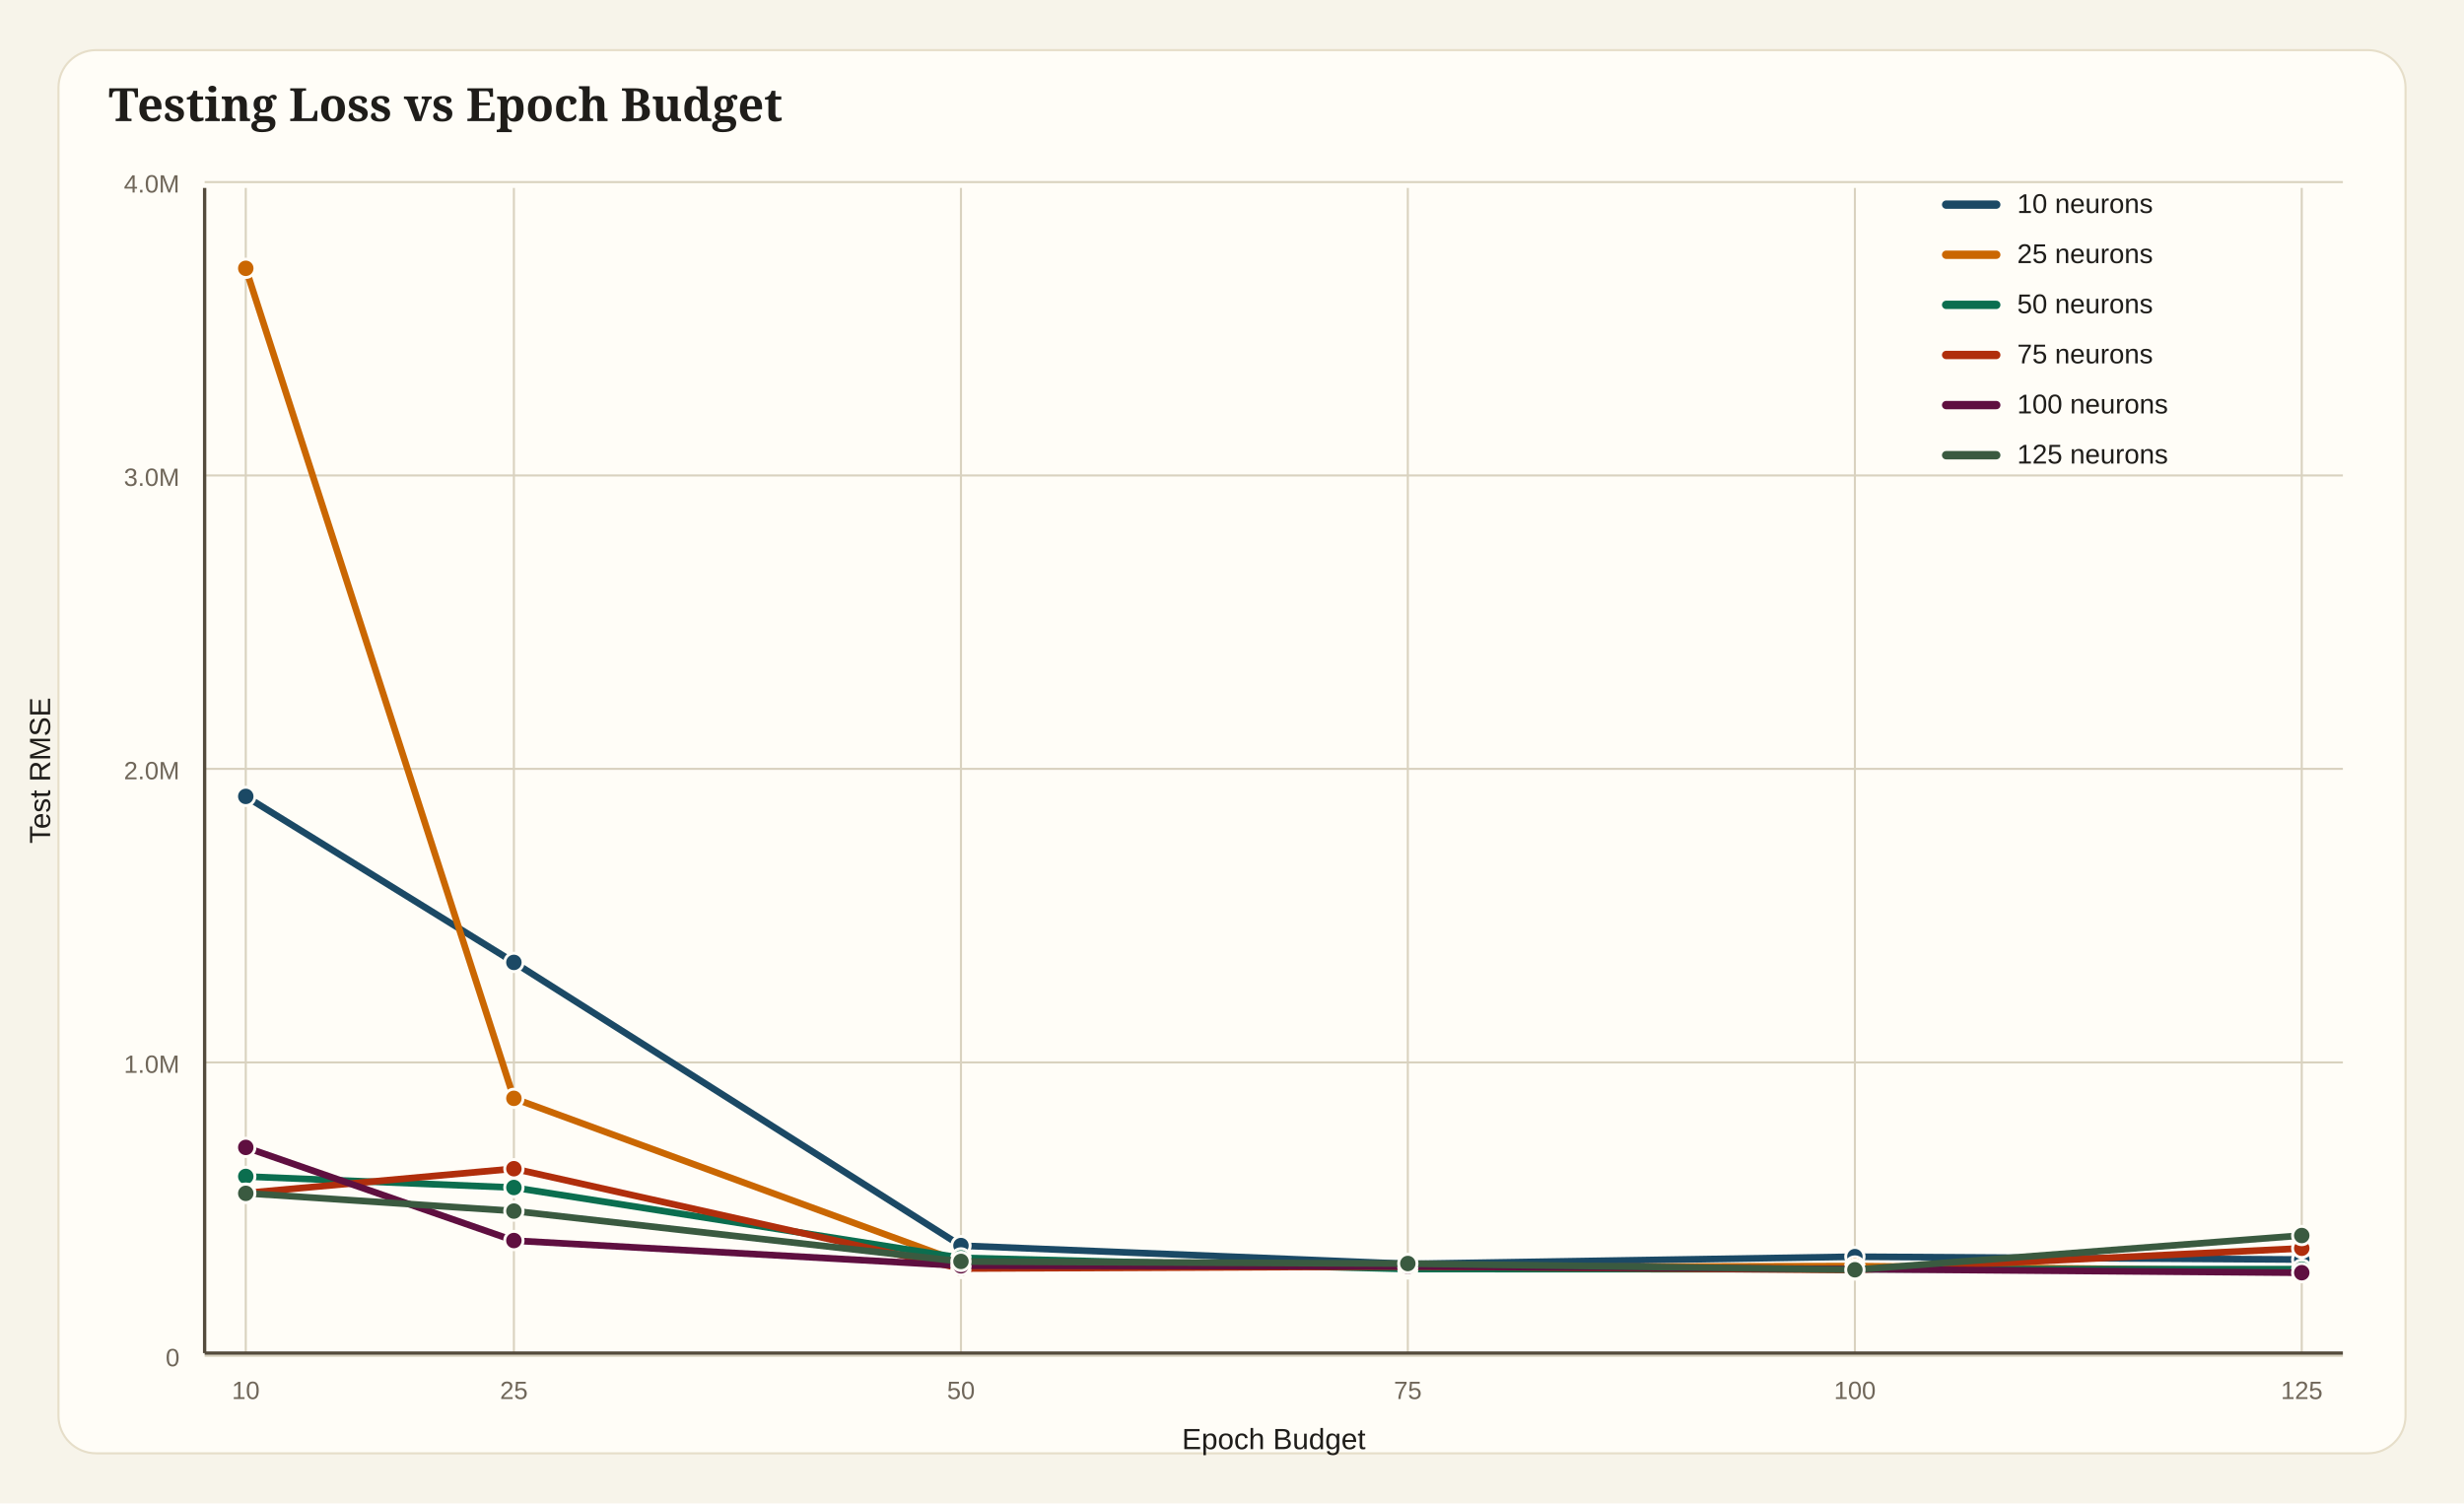
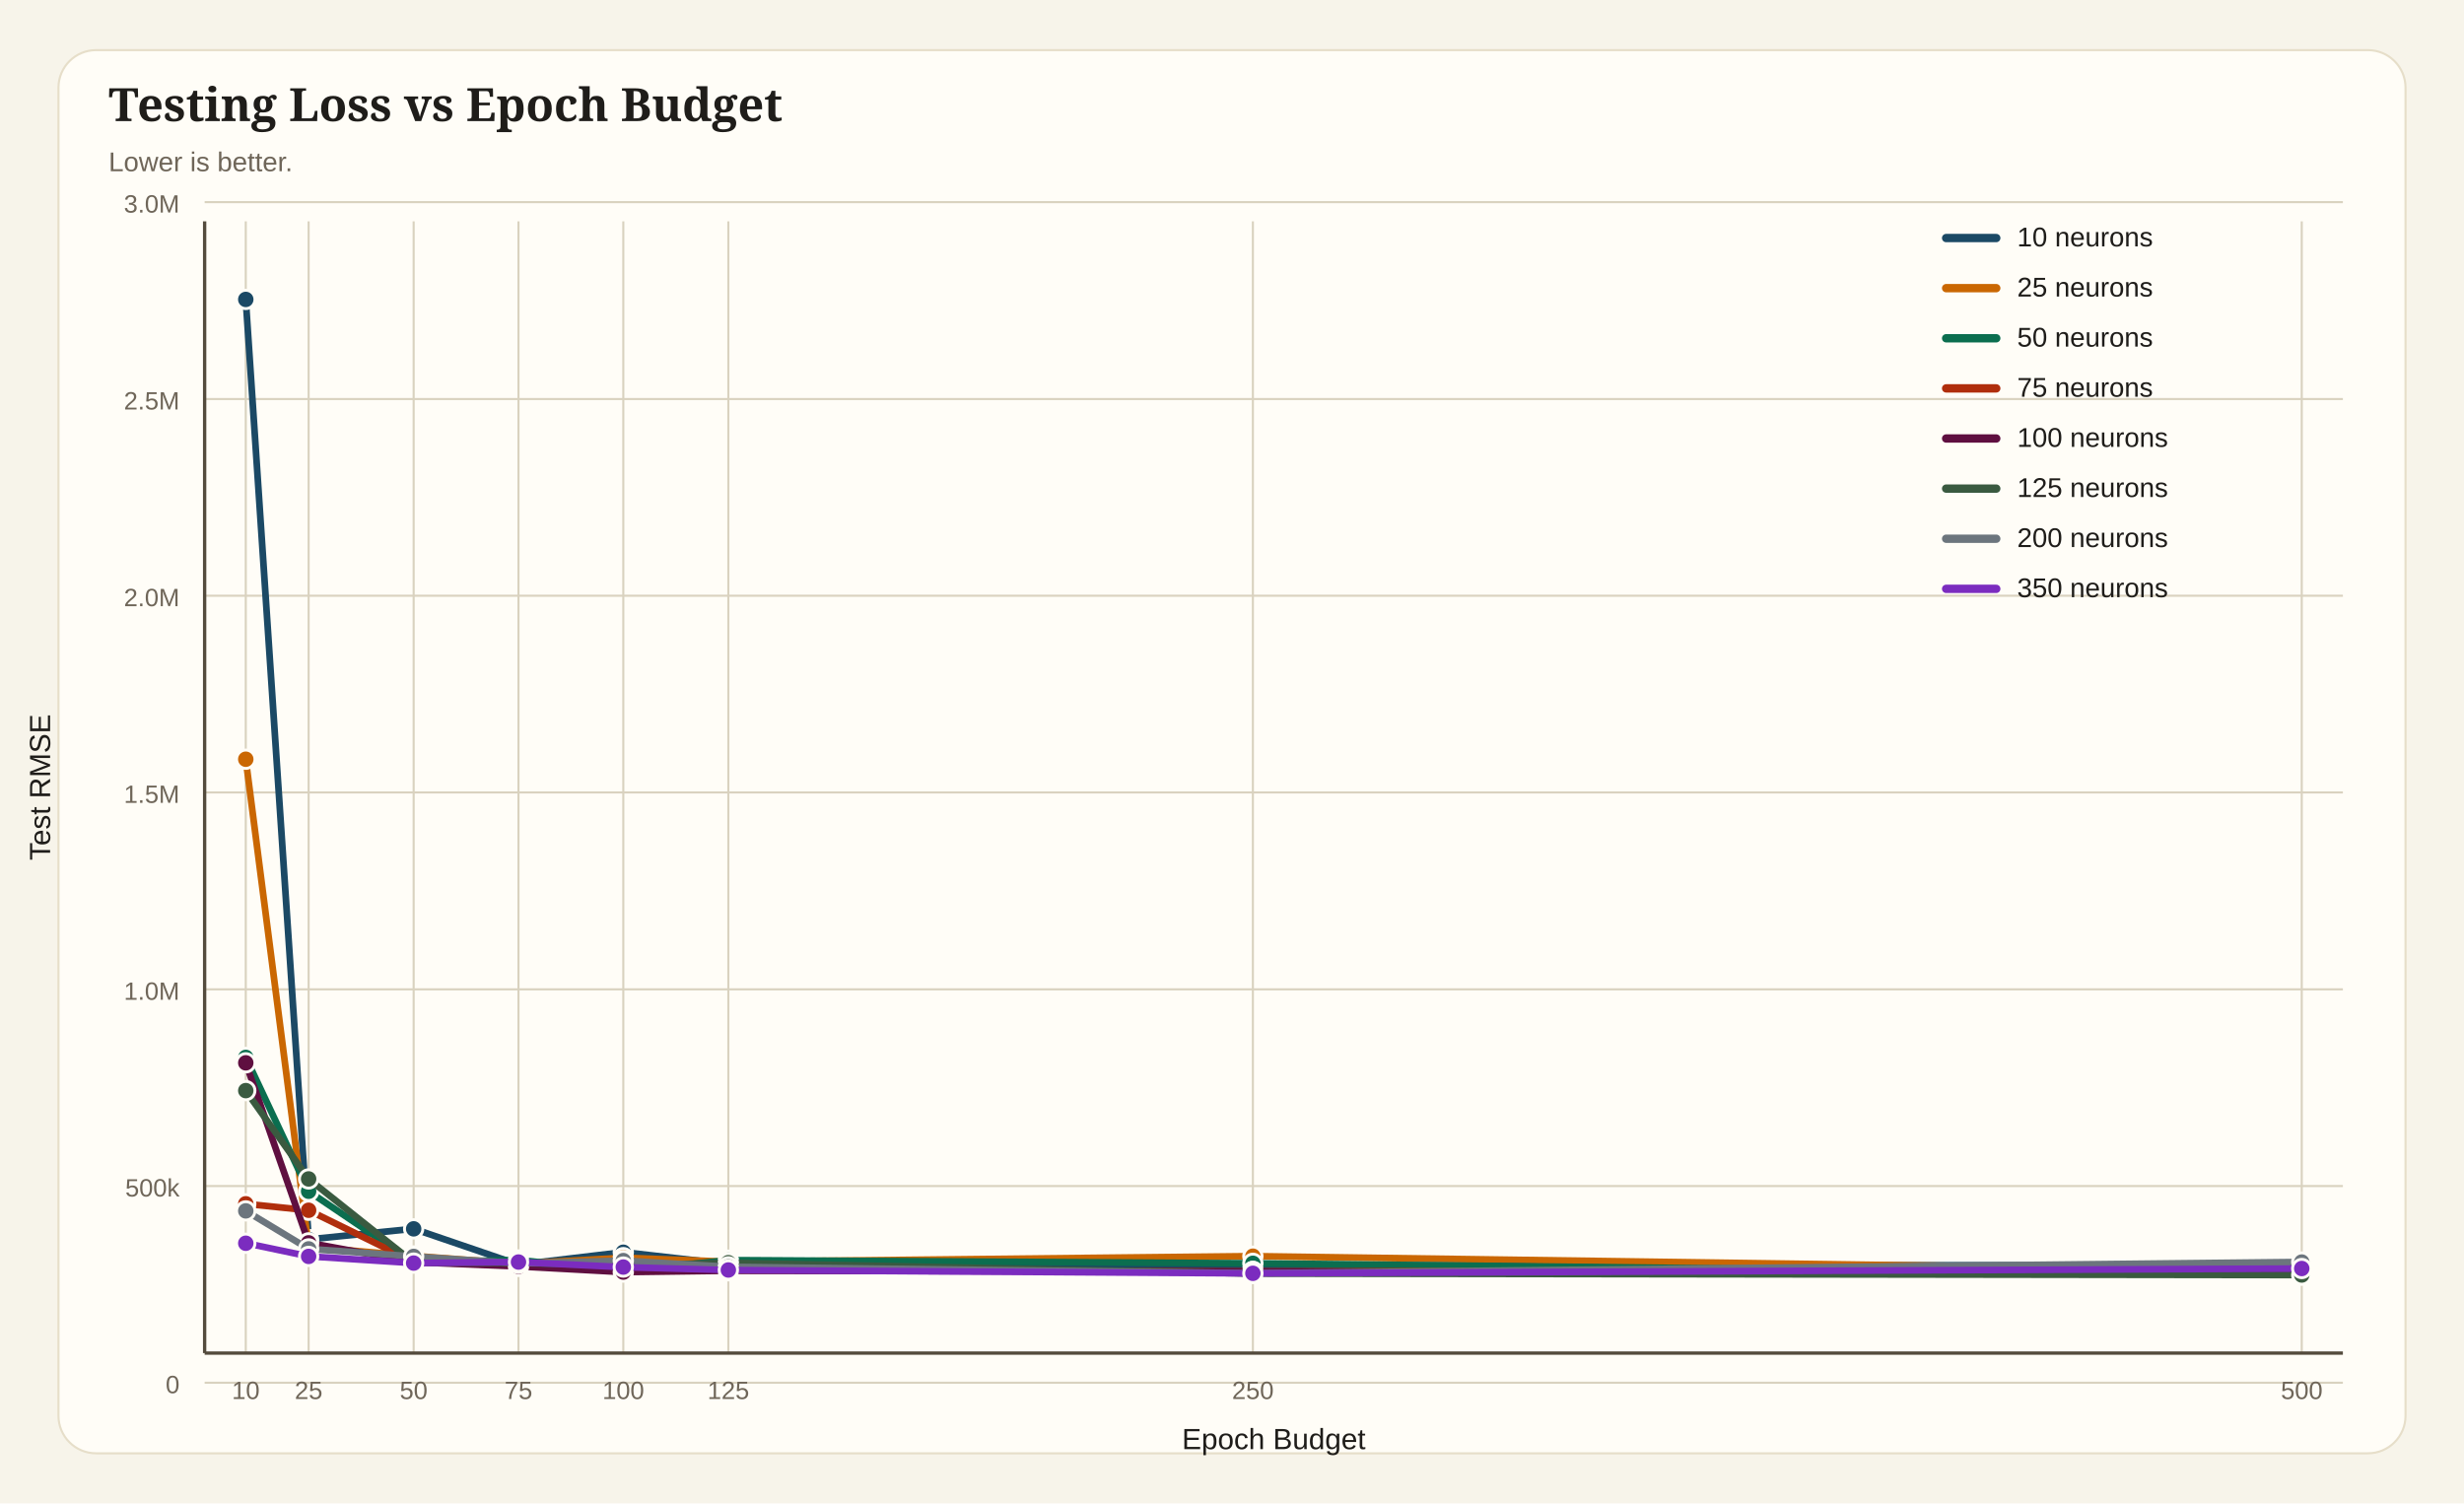
<svg xmlns="http://www.w3.org/2000/svg" width="1180" height="720" viewBox="0 0 1180 720" role="img" aria-label="Testing Loss vs Epoch Budget">
  <rect width="1180" height="720" fill="#f7f4ea" />
  <rect x="28.0" y="24.0" width="1124.0" height="672.0" rx="18" fill="#fffdf7" stroke="#e6dec9" />
  <text x="52.0" y="58.0" fill="#1f1d1a" font-size="22" font-weight="700" font-family="Georgia, serif">Testing Loss vs Epoch Budget</text>
-   <line x1="98.0" y1="649.3" x2="1122.0" y2="649.3" stroke="#d9d2bf" stroke-width="1" />
-   <text x="86.0" y="654.3" text-anchor="end" fill="#6f6659" font-size="12" font-family="Trebuchet MS, Arial, sans-serif">0</text>
-   <line x1="98.0" y1="508.8" x2="1122.0" y2="508.8" stroke="#d9d2bf" stroke-width="1" />
-   <text x="86.0" y="513.8" text-anchor="end" fill="#6f6659" font-size="12" font-family="Trebuchet MS, Arial, sans-serif">1.0M</text>
-   <line x1="98.0" y1="368.2" x2="1122.0" y2="368.2" stroke="#d9d2bf" stroke-width="1" />
-   <text x="86.0" y="373.2" text-anchor="end" fill="#6f6659" font-size="12" font-family="Trebuchet MS, Arial, sans-serif">2.0M</text>
-   <line x1="98.0" y1="227.7" x2="1122.0" y2="227.7" stroke="#d9d2bf" stroke-width="1" />
-   <text x="86.0" y="232.7" text-anchor="end" fill="#6f6659" font-size="12" font-family="Trebuchet MS, Arial, sans-serif">3.0M</text>
-   <line x1="98.0" y1="87.2" x2="1122.0" y2="87.2" stroke="#d9d2bf" stroke-width="1" />
-   <text x="86.0" y="92.2" text-anchor="end" fill="#6f6659" font-size="12" font-family="Trebuchet MS, Arial, sans-serif">4.0M</text>
-   <line x1="117.7" y1="90.0" x2="117.7" y2="648.0" stroke="#d9d2bf" stroke-width="1" />
+   <text x="52.0" y="82.0" fill="#6f6659" font-size="13" font-family="Trebuchet MS, Arial, sans-serif">Lower is better.</text>
+   <line x1="98.0" y1="662.2" x2="1122.0" y2="662.2" stroke="#d9d2bf" stroke-width="1" />
+   <text x="86.0" y="667.2" text-anchor="end" fill="#6f6659" font-size="12" font-family="Trebuchet MS, Arial, sans-serif">0</text>
+   <line x1="98.0" y1="568.0" x2="1122.0" y2="568.0" stroke="#d9d2bf" stroke-width="1" />
+   <text x="86.0" y="573.0" text-anchor="end" fill="#6f6659" font-size="12" font-family="Trebuchet MS, Arial, sans-serif">500k</text>
+   <line x1="98.0" y1="473.8" x2="1122.0" y2="473.8" stroke="#d9d2bf" stroke-width="1" />
+   <text x="86.0" y="478.8" text-anchor="end" fill="#6f6659" font-size="12" font-family="Trebuchet MS, Arial, sans-serif">1.0M</text>
+   <line x1="98.0" y1="379.5" x2="1122.0" y2="379.5" stroke="#d9d2bf" stroke-width="1" />
+   <text x="86.0" y="384.5" text-anchor="end" fill="#6f6659" font-size="12" font-family="Trebuchet MS, Arial, sans-serif">1.5M</text>
+   <line x1="98.0" y1="285.3" x2="1122.0" y2="285.3" stroke="#d9d2bf" stroke-width="1" />
+   <text x="86.0" y="290.3" text-anchor="end" fill="#6f6659" font-size="12" font-family="Trebuchet MS, Arial, sans-serif">2.0M</text>
+   <line x1="98.0" y1="191.1" x2="1122.0" y2="191.1" stroke="#d9d2bf" stroke-width="1" />
+   <text x="86.0" y="196.1" text-anchor="end" fill="#6f6659" font-size="12" font-family="Trebuchet MS, Arial, sans-serif">2.5M</text>
+   <line x1="98.0" y1="96.8" x2="1122.0" y2="96.8" stroke="#d9d2bf" stroke-width="1" />
+   <text x="86.0" y="101.8" text-anchor="end" fill="#6f6659" font-size="12" font-family="Trebuchet MS, Arial, sans-serif">3.0M</text>
+   <line x1="117.7" y1="106.0" x2="117.7" y2="648.0" stroke="#d9d2bf" stroke-width="1" />
  <text x="117.7" y="670.0" text-anchor="middle" fill="#6f6659" font-size="12" font-family="Trebuchet MS, Arial, sans-serif">10</text>
-   <line x1="246.1" y1="90.0" x2="246.1" y2="648.0" stroke="#d9d2bf" stroke-width="1" />
-   <text x="246.1" y="670.0" text-anchor="middle" fill="#6f6659" font-size="12" font-family="Trebuchet MS, Arial, sans-serif">25</text>
-   <line x1="460.2" y1="90.0" x2="460.2" y2="648.0" stroke="#d9d2bf" stroke-width="1" />
-   <text x="460.2" y="670.0" text-anchor="middle" fill="#6f6659" font-size="12" font-family="Trebuchet MS, Arial, sans-serif">50</text>
-   <line x1="674.2" y1="90.0" x2="674.2" y2="648.0" stroke="#d9d2bf" stroke-width="1" />
-   <text x="674.2" y="670.0" text-anchor="middle" fill="#6f6659" font-size="12" font-family="Trebuchet MS, Arial, sans-serif">75</text>
-   <line x1="888.3" y1="90.0" x2="888.3" y2="648.0" stroke="#d9d2bf" stroke-width="1" />
-   <text x="888.3" y="670.0" text-anchor="middle" fill="#6f6659" font-size="12" font-family="Trebuchet MS, Arial, sans-serif">100</text>
-   <line x1="1102.3" y1="90.0" x2="1102.3" y2="648.0" stroke="#d9d2bf" stroke-width="1" />
-   <text x="1102.3" y="670.0" text-anchor="middle" fill="#6f6659" font-size="12" font-family="Trebuchet MS, Arial, sans-serif">125</text>
+   <line x1="147.8" y1="106.0" x2="147.8" y2="648.0" stroke="#d9d2bf" stroke-width="1" />
+   <text x="147.8" y="670.0" text-anchor="middle" fill="#6f6659" font-size="12" font-family="Trebuchet MS, Arial, sans-serif">25</text>
+   <line x1="198.1" y1="106.0" x2="198.1" y2="648.0" stroke="#d9d2bf" stroke-width="1" />
+   <text x="198.1" y="670.0" text-anchor="middle" fill="#6f6659" font-size="12" font-family="Trebuchet MS, Arial, sans-serif">50</text>
+   <line x1="248.3" y1="106.0" x2="248.3" y2="648.0" stroke="#d9d2bf" stroke-width="1" />
+   <text x="248.3" y="670.0" text-anchor="middle" fill="#6f6659" font-size="12" font-family="Trebuchet MS, Arial, sans-serif">75</text>
+   <line x1="298.5" y1="106.0" x2="298.5" y2="648.0" stroke="#d9d2bf" stroke-width="1" />
+   <text x="298.5" y="670.0" text-anchor="middle" fill="#6f6659" font-size="12" font-family="Trebuchet MS, Arial, sans-serif">100</text>
+   <line x1="348.8" y1="106.0" x2="348.8" y2="648.0" stroke="#d9d2bf" stroke-width="1" />
+   <text x="348.8" y="670.0" text-anchor="middle" fill="#6f6659" font-size="12" font-family="Trebuchet MS, Arial, sans-serif">125</text>
+   <line x1="600.0" y1="106.0" x2="600.0" y2="648.0" stroke="#d9d2bf" stroke-width="1" />
+   <text x="600.0" y="670.0" text-anchor="middle" fill="#6f6659" font-size="12" font-family="Trebuchet MS, Arial, sans-serif">250</text>
+   <line x1="1102.3" y1="106.0" x2="1102.3" y2="648.0" stroke="#d9d2bf" stroke-width="1" />
+   <text x="1102.3" y="670.0" text-anchor="middle" fill="#6f6659" font-size="12" font-family="Trebuchet MS, Arial, sans-serif">500</text>
  <line x1="98.0" y1="648.0" x2="1122.0" y2="648.0" stroke="#544b3d" stroke-width="1.6" />
-   <line x1="98.0" y1="90.0" x2="98.0" y2="648.0" stroke="#544b3d" stroke-width="1.6" />
-   <path d="M 117.69 381.41 L 246.12 460.87 L 460.17 596.55 L 674.21 605.28 L 888.26 601.84 L 1102.31 603.19" fill="none" stroke="#1b4965" stroke-width="3.2" stroke-linecap="round" stroke-linejoin="round" />
-   <circle cx="117.7" cy="381.4" r="4.4" fill="#1b4965" stroke="#fffdf7" stroke-width="1.4" />
-   <circle cx="246.1" cy="460.9" r="4.4" fill="#1b4965" stroke="#fffdf7" stroke-width="1.4" />
-   <circle cx="460.2" cy="596.5" r="4.4" fill="#1b4965" stroke="#fffdf7" stroke-width="1.4" />
-   <circle cx="674.2" cy="605.3" r="4.4" fill="#1b4965" stroke="#fffdf7" stroke-width="1.4" />
-   <circle cx="888.3" cy="601.8" r="4.4" fill="#1b4965" stroke="#fffdf7" stroke-width="1.4" />
-   <circle cx="1102.3" cy="603.2" r="4.4" fill="#1b4965" stroke="#fffdf7" stroke-width="1.4" />
-   <path d="M 117.69 128.48 L 246.12 526.04 L 460.17 604.44 L 674.21 606.88 L 888.26 606.34 L 1102.31 608.67" fill="none" stroke="#ca6702" stroke-width="3.2" stroke-linecap="round" stroke-linejoin="round" />
-   <circle cx="117.7" cy="128.5" r="4.4" fill="#ca6702" stroke="#fffdf7" stroke-width="1.4" />
-   <circle cx="246.1" cy="526.0" r="4.4" fill="#ca6702" stroke="#fffdf7" stroke-width="1.4" />
-   <circle cx="460.2" cy="604.4" r="4.4" fill="#ca6702" stroke="#fffdf7" stroke-width="1.4" />
-   <circle cx="674.2" cy="606.9" r="4.4" fill="#ca6702" stroke="#fffdf7" stroke-width="1.4" />
-   <circle cx="888.3" cy="606.3" r="4.4" fill="#ca6702" stroke="#fffdf7" stroke-width="1.4" />
-   <circle cx="1102.3" cy="608.7" r="4.4" fill="#ca6702" stroke="#fffdf7" stroke-width="1.4" />
-   <path d="M 117.69 563.42 L 246.12 568.74 L 460.17 602.39 L 674.21 607.75 L 888.26 607.84 L 1102.31 607.79" fill="none" stroke="#0b6e4f" stroke-width="3.2" stroke-linecap="round" stroke-linejoin="round" />
-   <circle cx="117.7" cy="563.4" r="4.4" fill="#0b6e4f" stroke="#fffdf7" stroke-width="1.4" />
-   <circle cx="246.1" cy="568.7" r="4.4" fill="#0b6e4f" stroke="#fffdf7" stroke-width="1.4" />
-   <circle cx="460.2" cy="602.4" r="4.4" fill="#0b6e4f" stroke="#fffdf7" stroke-width="1.4" />
-   <circle cx="674.2" cy="607.7" r="4.4" fill="#0b6e4f" stroke="#fffdf7" stroke-width="1.4" />
-   <circle cx="888.3" cy="607.8" r="4.4" fill="#0b6e4f" stroke="#fffdf7" stroke-width="1.4" />
-   <circle cx="1102.3" cy="607.8" r="4.4" fill="#0b6e4f" stroke="#fffdf7" stroke-width="1.4" />
-   <path d="M 117.69 571.35 L 246.12 559.70 L 460.17 607.51 L 674.21 606.53 L 888.26 608.22 L 1102.31 597.85" fill="none" stroke="#b02e0c" stroke-width="3.2" stroke-linecap="round" stroke-linejoin="round" />
-   <circle cx="117.7" cy="571.4" r="4.4" fill="#b02e0c" stroke="#fffdf7" stroke-width="1.4" />
-   <circle cx="246.1" cy="559.7" r="4.4" fill="#b02e0c" stroke="#fffdf7" stroke-width="1.4" />
-   <circle cx="460.2" cy="607.5" r="4.4" fill="#b02e0c" stroke="#fffdf7" stroke-width="1.4" />
-   <circle cx="674.2" cy="606.5" r="4.4" fill="#b02e0c" stroke="#fffdf7" stroke-width="1.4" />
-   <circle cx="888.3" cy="608.2" r="4.4" fill="#b02e0c" stroke="#fffdf7" stroke-width="1.4" />
-   <circle cx="1102.3" cy="597.8" r="4.4" fill="#b02e0c" stroke="#fffdf7" stroke-width="1.4" />
-   <path d="M 117.69 549.49 L 246.12 594.14 L 460.17 606.16 L 674.21 606.47 L 888.26 607.80 L 1102.31 609.52" fill="none" stroke="#5f0f40" stroke-width="3.2" stroke-linecap="round" stroke-linejoin="round" />
-   <circle cx="117.7" cy="549.5" r="4.4" fill="#5f0f40" stroke="#fffdf7" stroke-width="1.4" />
-   <circle cx="246.1" cy="594.1" r="4.4" fill="#5f0f40" stroke="#fffdf7" stroke-width="1.4" />
-   <circle cx="460.2" cy="606.2" r="4.4" fill="#5f0f40" stroke="#fffdf7" stroke-width="1.4" />
-   <circle cx="674.2" cy="606.5" r="4.4" fill="#5f0f40" stroke="#fffdf7" stroke-width="1.4" />
-   <circle cx="888.3" cy="607.8" r="4.4" fill="#5f0f40" stroke="#fffdf7" stroke-width="1.4" />
-   <circle cx="1102.3" cy="609.5" r="4.4" fill="#5f0f40" stroke="#fffdf7" stroke-width="1.4" />
-   <path d="M 117.69 571.45 L 246.12 579.97 L 460.17 604.14 L 674.21 605.15 L 888.26 608.09 L 1102.31 591.69" fill="none" stroke="#3a5a40" stroke-width="3.2" stroke-linecap="round" stroke-linejoin="round" />
-   <circle cx="117.7" cy="571.5" r="4.4" fill="#3a5a40" stroke="#fffdf7" stroke-width="1.4" />
-   <circle cx="246.1" cy="580.0" r="4.4" fill="#3a5a40" stroke="#fffdf7" stroke-width="1.4" />
-   <circle cx="460.2" cy="604.1" r="4.4" fill="#3a5a40" stroke="#fffdf7" stroke-width="1.4" />
-   <circle cx="674.2" cy="605.1" r="4.4" fill="#3a5a40" stroke="#fffdf7" stroke-width="1.4" />
-   <circle cx="888.3" cy="608.1" r="4.4" fill="#3a5a40" stroke="#fffdf7" stroke-width="1.4" />
-   <circle cx="1102.3" cy="591.7" r="4.4" fill="#3a5a40" stroke="#fffdf7" stroke-width="1.4" />
-   <line x1="932.0" y1="98.0" x2="956.0" y2="98.0" stroke="#1b4965" stroke-width="4" stroke-linecap="round" />
-   <text x="966.0" y="102.0" fill="#1f1d1a" font-size="13" font-family="Trebuchet MS, Arial, sans-serif">10 neurons</text>
-   <line x1="932.0" y1="122.0" x2="956.0" y2="122.0" stroke="#ca6702" stroke-width="4" stroke-linecap="round" />
-   <text x="966.0" y="126.0" fill="#1f1d1a" font-size="13" font-family="Trebuchet MS, Arial, sans-serif">25 neurons</text>
-   <line x1="932.0" y1="146.0" x2="956.0" y2="146.0" stroke="#0b6e4f" stroke-width="4" stroke-linecap="round" />
-   <text x="966.0" y="150.0" fill="#1f1d1a" font-size="13" font-family="Trebuchet MS, Arial, sans-serif">50 neurons</text>
-   <line x1="932.0" y1="170.0" x2="956.0" y2="170.0" stroke="#b02e0c" stroke-width="4" stroke-linecap="round" />
-   <text x="966.0" y="174.0" fill="#1f1d1a" font-size="13" font-family="Trebuchet MS, Arial, sans-serif">75 neurons</text>
-   <line x1="932.0" y1="194.0" x2="956.0" y2="194.0" stroke="#5f0f40" stroke-width="4" stroke-linecap="round" />
-   <text x="966.0" y="198.0" fill="#1f1d1a" font-size="13" font-family="Trebuchet MS, Arial, sans-serif">100 neurons</text>
-   <line x1="932.0" y1="218.0" x2="956.0" y2="218.0" stroke="#3a5a40" stroke-width="4" stroke-linecap="round" />
-   <text x="966.0" y="222.0" fill="#1f1d1a" font-size="13" font-family="Trebuchet MS, Arial, sans-serif">125 neurons</text>
+   <line x1="98.0" y1="106.0" x2="98.0" y2="648.0" stroke="#544b3d" stroke-width="1.6" />
+   <path d="M 117.69 143.38 L 147.83 593.55 L 198.07 588.46 L 248.30 605.63 L 298.54 599.68 L 348.78 605.38 L 599.95 605.96 L 1102.31 605.96" fill="none" stroke="#1b4965" stroke-width="3.2" stroke-linecap="round" stroke-linejoin="round" />
+   <circle cx="117.7" cy="143.4" r="4.4" fill="#1b4965" stroke="#fffdf7" stroke-width="1.4" />
+   <circle cx="147.8" cy="593.6" r="4.4" fill="#1b4965" stroke="#fffdf7" stroke-width="1.4" />
+   <circle cx="198.1" cy="588.5" r="4.4" fill="#1b4965" stroke="#fffdf7" stroke-width="1.4" />
+   <circle cx="248.3" cy="605.6" r="4.4" fill="#1b4965" stroke="#fffdf7" stroke-width="1.4" />
+   <circle cx="298.5" cy="599.7" r="4.4" fill="#1b4965" stroke="#fffdf7" stroke-width="1.4" />
+   <circle cx="348.8" cy="605.4" r="4.4" fill="#1b4965" stroke="#fffdf7" stroke-width="1.4" />
+   <circle cx="600.0" cy="606.0" r="4.4" fill="#1b4965" stroke="#fffdf7" stroke-width="1.4" />
+   <circle cx="1102.3" cy="606.0" r="4.4" fill="#1b4965" stroke="#fffdf7" stroke-width="1.4" />
+   <path d="M 117.69 363.57 L 147.83 597.16 L 198.07 601.45 L 248.30 605.24 L 298.54 602.33 L 348.78 604.26 L 599.95 601.58 L 1102.31 608.61" fill="none" stroke="#ca6702" stroke-width="3.2" stroke-linecap="round" stroke-linejoin="round" />
+   <circle cx="117.7" cy="363.6" r="4.4" fill="#ca6702" stroke="#fffdf7" stroke-width="1.4" />
+   <circle cx="147.8" cy="597.2" r="4.4" fill="#ca6702" stroke="#fffdf7" stroke-width="1.4" />
+   <circle cx="198.1" cy="601.5" r="4.4" fill="#ca6702" stroke="#fffdf7" stroke-width="1.4" />
+   <circle cx="248.3" cy="605.2" r="4.4" fill="#ca6702" stroke="#fffdf7" stroke-width="1.4" />
+   <circle cx="298.5" cy="602.3" r="4.4" fill="#ca6702" stroke="#fffdf7" stroke-width="1.4" />
+   <circle cx="348.8" cy="604.3" r="4.4" fill="#ca6702" stroke="#fffdf7" stroke-width="1.4" />
+   <circle cx="600.0" cy="601.6" r="4.4" fill="#ca6702" stroke="#fffdf7" stroke-width="1.4" />
+   <circle cx="1102.3" cy="608.6" r="4.4" fill="#ca6702" stroke="#fffdf7" stroke-width="1.4" />
+   <path d="M 117.69 506.38 L 147.83 570.54 L 198.07 604.49 L 248.30 603.40 L 298.54 608.84 L 348.78 603.48 L 599.95 604.99 L 1102.31 610.56" fill="none" stroke="#0b6e4f" stroke-width="3.2" stroke-linecap="round" stroke-linejoin="round" />
+   <circle cx="117.7" cy="506.4" r="4.4" fill="#0b6e4f" stroke="#fffdf7" stroke-width="1.4" />
+   <circle cx="147.8" cy="570.5" r="4.4" fill="#0b6e4f" stroke="#fffdf7" stroke-width="1.4" />
+   <circle cx="198.1" cy="604.5" r="4.4" fill="#0b6e4f" stroke="#fffdf7" stroke-width="1.4" />
+   <circle cx="248.3" cy="603.4" r="4.4" fill="#0b6e4f" stroke="#fffdf7" stroke-width="1.4" />
+   <circle cx="298.5" cy="608.8" r="4.4" fill="#0b6e4f" stroke="#fffdf7" stroke-width="1.4" />
+   <circle cx="348.8" cy="603.5" r="4.4" fill="#0b6e4f" stroke="#fffdf7" stroke-width="1.4" />
+   <circle cx="600.0" cy="605.0" r="4.4" fill="#0b6e4f" stroke="#fffdf7" stroke-width="1.4" />
+   <circle cx="1102.3" cy="610.6" r="4.4" fill="#0b6e4f" stroke="#fffdf7" stroke-width="1.4" />
+   <path d="M 117.69 576.53 L 147.83 579.63 L 198.07 604.30 L 248.30 606.08 L 298.54 608.63 L 348.78 608.32 L 599.95 608.90 L 1102.31 608.16" fill="none" stroke="#b02e0c" stroke-width="3.2" stroke-linecap="round" stroke-linejoin="round" />
+   <circle cx="117.7" cy="576.5" r="4.4" fill="#b02e0c" stroke="#fffdf7" stroke-width="1.4" />
+   <circle cx="147.8" cy="579.6" r="4.4" fill="#b02e0c" stroke="#fffdf7" stroke-width="1.4" />
+   <circle cx="198.1" cy="604.3" r="4.4" fill="#b02e0c" stroke="#fffdf7" stroke-width="1.4" />
+   <circle cx="248.3" cy="606.1" r="4.4" fill="#b02e0c" stroke="#fffdf7" stroke-width="1.4" />
+   <circle cx="298.5" cy="608.6" r="4.4" fill="#b02e0c" stroke="#fffdf7" stroke-width="1.4" />
+   <circle cx="348.8" cy="608.3" r="4.4" fill="#b02e0c" stroke="#fffdf7" stroke-width="1.4" />
+   <circle cx="600.0" cy="608.9" r="4.4" fill="#b02e0c" stroke="#fffdf7" stroke-width="1.4" />
+   <circle cx="1102.3" cy="608.2" r="4.4" fill="#b02e0c" stroke="#fffdf7" stroke-width="1.4" />
+   <path d="M 117.69 509.00 L 147.83 595.19 L 198.07 604.46 L 248.30 606.48 L 298.54 609.22 L 348.78 608.57 L 599.95 608.94 L 1102.31 609.83" fill="none" stroke="#5f0f40" stroke-width="3.2" stroke-linecap="round" stroke-linejoin="round" />
+   <circle cx="117.7" cy="509.0" r="4.4" fill="#5f0f40" stroke="#fffdf7" stroke-width="1.4" />
+   <circle cx="147.8" cy="595.2" r="4.4" fill="#5f0f40" stroke="#fffdf7" stroke-width="1.4" />
+   <circle cx="198.1" cy="604.5" r="4.4" fill="#5f0f40" stroke="#fffdf7" stroke-width="1.4" />
+   <circle cx="248.3" cy="606.5" r="4.4" fill="#5f0f40" stroke="#fffdf7" stroke-width="1.4" />
+   <circle cx="298.5" cy="609.2" r="4.4" fill="#5f0f40" stroke="#fffdf7" stroke-width="1.4" />
+   <circle cx="348.8" cy="608.6" r="4.4" fill="#5f0f40" stroke="#fffdf7" stroke-width="1.4" />
+   <circle cx="600.0" cy="608.9" r="4.4" fill="#5f0f40" stroke="#fffdf7" stroke-width="1.4" />
+   <circle cx="1102.3" cy="609.8" r="4.4" fill="#5f0f40" stroke="#fffdf7" stroke-width="1.4" />
+   <path d="M 117.69 522.35 L 147.83 564.64 L 198.07 604.62 L 248.30 604.82 L 298.54 606.14 L 348.78 604.75 L 599.95 609.93 L 1102.31 610.62" fill="none" stroke="#3a5a40" stroke-width="3.2" stroke-linecap="round" stroke-linejoin="round" />
+   <circle cx="117.7" cy="522.3" r="4.4" fill="#3a5a40" stroke="#fffdf7" stroke-width="1.4" />
+   <circle cx="147.8" cy="564.6" r="4.4" fill="#3a5a40" stroke="#fffdf7" stroke-width="1.4" />
+   <circle cx="198.1" cy="604.6" r="4.4" fill="#3a5a40" stroke="#fffdf7" stroke-width="1.4" />
+   <circle cx="248.3" cy="604.8" r="4.4" fill="#3a5a40" stroke="#fffdf7" stroke-width="1.4" />
+   <circle cx="298.5" cy="606.1" r="4.4" fill="#3a5a40" stroke="#fffdf7" stroke-width="1.4" />
+   <circle cx="348.8" cy="604.7" r="4.4" fill="#3a5a40" stroke="#fffdf7" stroke-width="1.4" />
+   <circle cx="600.0" cy="609.9" r="4.4" fill="#3a5a40" stroke="#fffdf7" stroke-width="1.4" />
+   <circle cx="1102.3" cy="610.6" r="4.4" fill="#3a5a40" stroke="#fffdf7" stroke-width="1.4" />
+   <path d="M 117.69 579.89 L 147.83 598.11 L 198.07 601.70 L 248.30 605.04 L 298.54 603.73 L 348.78 606.68 L 599.95 609.76 L 1102.31 604.37" fill="none" stroke="#6c757d" stroke-width="3.2" stroke-linecap="round" stroke-linejoin="round" />
+   <circle cx="117.7" cy="579.9" r="4.4" fill="#6c757d" stroke="#fffdf7" stroke-width="1.4" />
+   <circle cx="147.8" cy="598.1" r="4.4" fill="#6c757d" stroke="#fffdf7" stroke-width="1.4" />
+   <circle cx="198.1" cy="601.7" r="4.4" fill="#6c757d" stroke="#fffdf7" stroke-width="1.4" />
+   <circle cx="248.3" cy="605.0" r="4.4" fill="#6c757d" stroke="#fffdf7" stroke-width="1.4" />
+   <circle cx="298.5" cy="603.7" r="4.4" fill="#6c757d" stroke="#fffdf7" stroke-width="1.4" />
+   <circle cx="348.8" cy="606.7" r="4.4" fill="#6c757d" stroke="#fffdf7" stroke-width="1.4" />
+   <circle cx="600.0" cy="609.8" r="4.4" fill="#6c757d" stroke="#fffdf7" stroke-width="1.4" />
+   <circle cx="1102.3" cy="604.4" r="4.4" fill="#6c757d" stroke="#fffdf7" stroke-width="1.4" />
+   <path d="M 117.69 595.35 L 147.83 601.67 L 198.07 604.89 L 248.30 604.40 L 298.54 606.85 L 348.78 608.25 L 599.95 609.83 L 1102.31 607.52" fill="none" stroke="#7b2cbf" stroke-width="3.2" stroke-linecap="round" stroke-linejoin="round" />
+   <circle cx="117.7" cy="595.4" r="4.4" fill="#7b2cbf" stroke="#fffdf7" stroke-width="1.4" />
+   <circle cx="147.8" cy="601.7" r="4.4" fill="#7b2cbf" stroke="#fffdf7" stroke-width="1.4" />
+   <circle cx="198.1" cy="604.9" r="4.4" fill="#7b2cbf" stroke="#fffdf7" stroke-width="1.4" />
+   <circle cx="248.3" cy="604.4" r="4.4" fill="#7b2cbf" stroke="#fffdf7" stroke-width="1.4" />
+   <circle cx="298.5" cy="606.8" r="4.4" fill="#7b2cbf" stroke="#fffdf7" stroke-width="1.4" />
+   <circle cx="348.8" cy="608.2" r="4.4" fill="#7b2cbf" stroke="#fffdf7" stroke-width="1.4" />
+   <circle cx="600.0" cy="609.8" r="4.4" fill="#7b2cbf" stroke="#fffdf7" stroke-width="1.4" />
+   <circle cx="1102.3" cy="607.5" r="4.4" fill="#7b2cbf" stroke="#fffdf7" stroke-width="1.4" />
+   <line x1="932.0" y1="114.0" x2="956.0" y2="114.0" stroke="#1b4965" stroke-width="4" stroke-linecap="round" />
+   <text x="966.0" y="118.0" fill="#1f1d1a" font-size="13" font-family="Trebuchet MS, Arial, sans-serif">10 neurons</text>
+   <line x1="932.0" y1="138.0" x2="956.0" y2="138.0" stroke="#ca6702" stroke-width="4" stroke-linecap="round" />
+   <text x="966.0" y="142.0" fill="#1f1d1a" font-size="13" font-family="Trebuchet MS, Arial, sans-serif">25 neurons</text>
+   <line x1="932.0" y1="162.0" x2="956.0" y2="162.0" stroke="#0b6e4f" stroke-width="4" stroke-linecap="round" />
+   <text x="966.0" y="166.0" fill="#1f1d1a" font-size="13" font-family="Trebuchet MS, Arial, sans-serif">50 neurons</text>
+   <line x1="932.0" y1="186.0" x2="956.0" y2="186.0" stroke="#b02e0c" stroke-width="4" stroke-linecap="round" />
+   <text x="966.0" y="190.0" fill="#1f1d1a" font-size="13" font-family="Trebuchet MS, Arial, sans-serif">75 neurons</text>
+   <line x1="932.0" y1="210.0" x2="956.0" y2="210.0" stroke="#5f0f40" stroke-width="4" stroke-linecap="round" />
+   <text x="966.0" y="214.0" fill="#1f1d1a" font-size="13" font-family="Trebuchet MS, Arial, sans-serif">100 neurons</text>
+   <line x1="932.0" y1="234.0" x2="956.0" y2="234.0" stroke="#3a5a40" stroke-width="4" stroke-linecap="round" />
+   <text x="966.0" y="238.0" fill="#1f1d1a" font-size="13" font-family="Trebuchet MS, Arial, sans-serif">125 neurons</text>
+   <line x1="932.0" y1="258.0" x2="956.0" y2="258.0" stroke="#6c757d" stroke-width="4" stroke-linecap="round" />
+   <text x="966.0" y="262.0" fill="#1f1d1a" font-size="13" font-family="Trebuchet MS, Arial, sans-serif">200 neurons</text>
+   <line x1="932.0" y1="282.0" x2="956.0" y2="282.0" stroke="#7b2cbf" stroke-width="4" stroke-linecap="round" />
+   <text x="966.0" y="286.0" fill="#1f1d1a" font-size="13" font-family="Trebuchet MS, Arial, sans-serif">350 neurons</text>
  <text x="610.0" y="694.0" text-anchor="middle" fill="#1f1d1a" font-size="14" font-family="Trebuchet MS, Arial, sans-serif">Epoch Budget</text>
-   <text x="24" y="369.0" transform="rotate(-90 24 369.0)" text-anchor="middle" fill="#1f1d1a" font-size="14" font-family="Trebuchet MS, Arial, sans-serif">Test RMSE</text>
+   <text x="24" y="377.0" transform="rotate(-90 24 377.0)" text-anchor="middle" fill="#1f1d1a" font-size="14" font-family="Trebuchet MS, Arial, sans-serif">Test RMSE</text>
</svg>
